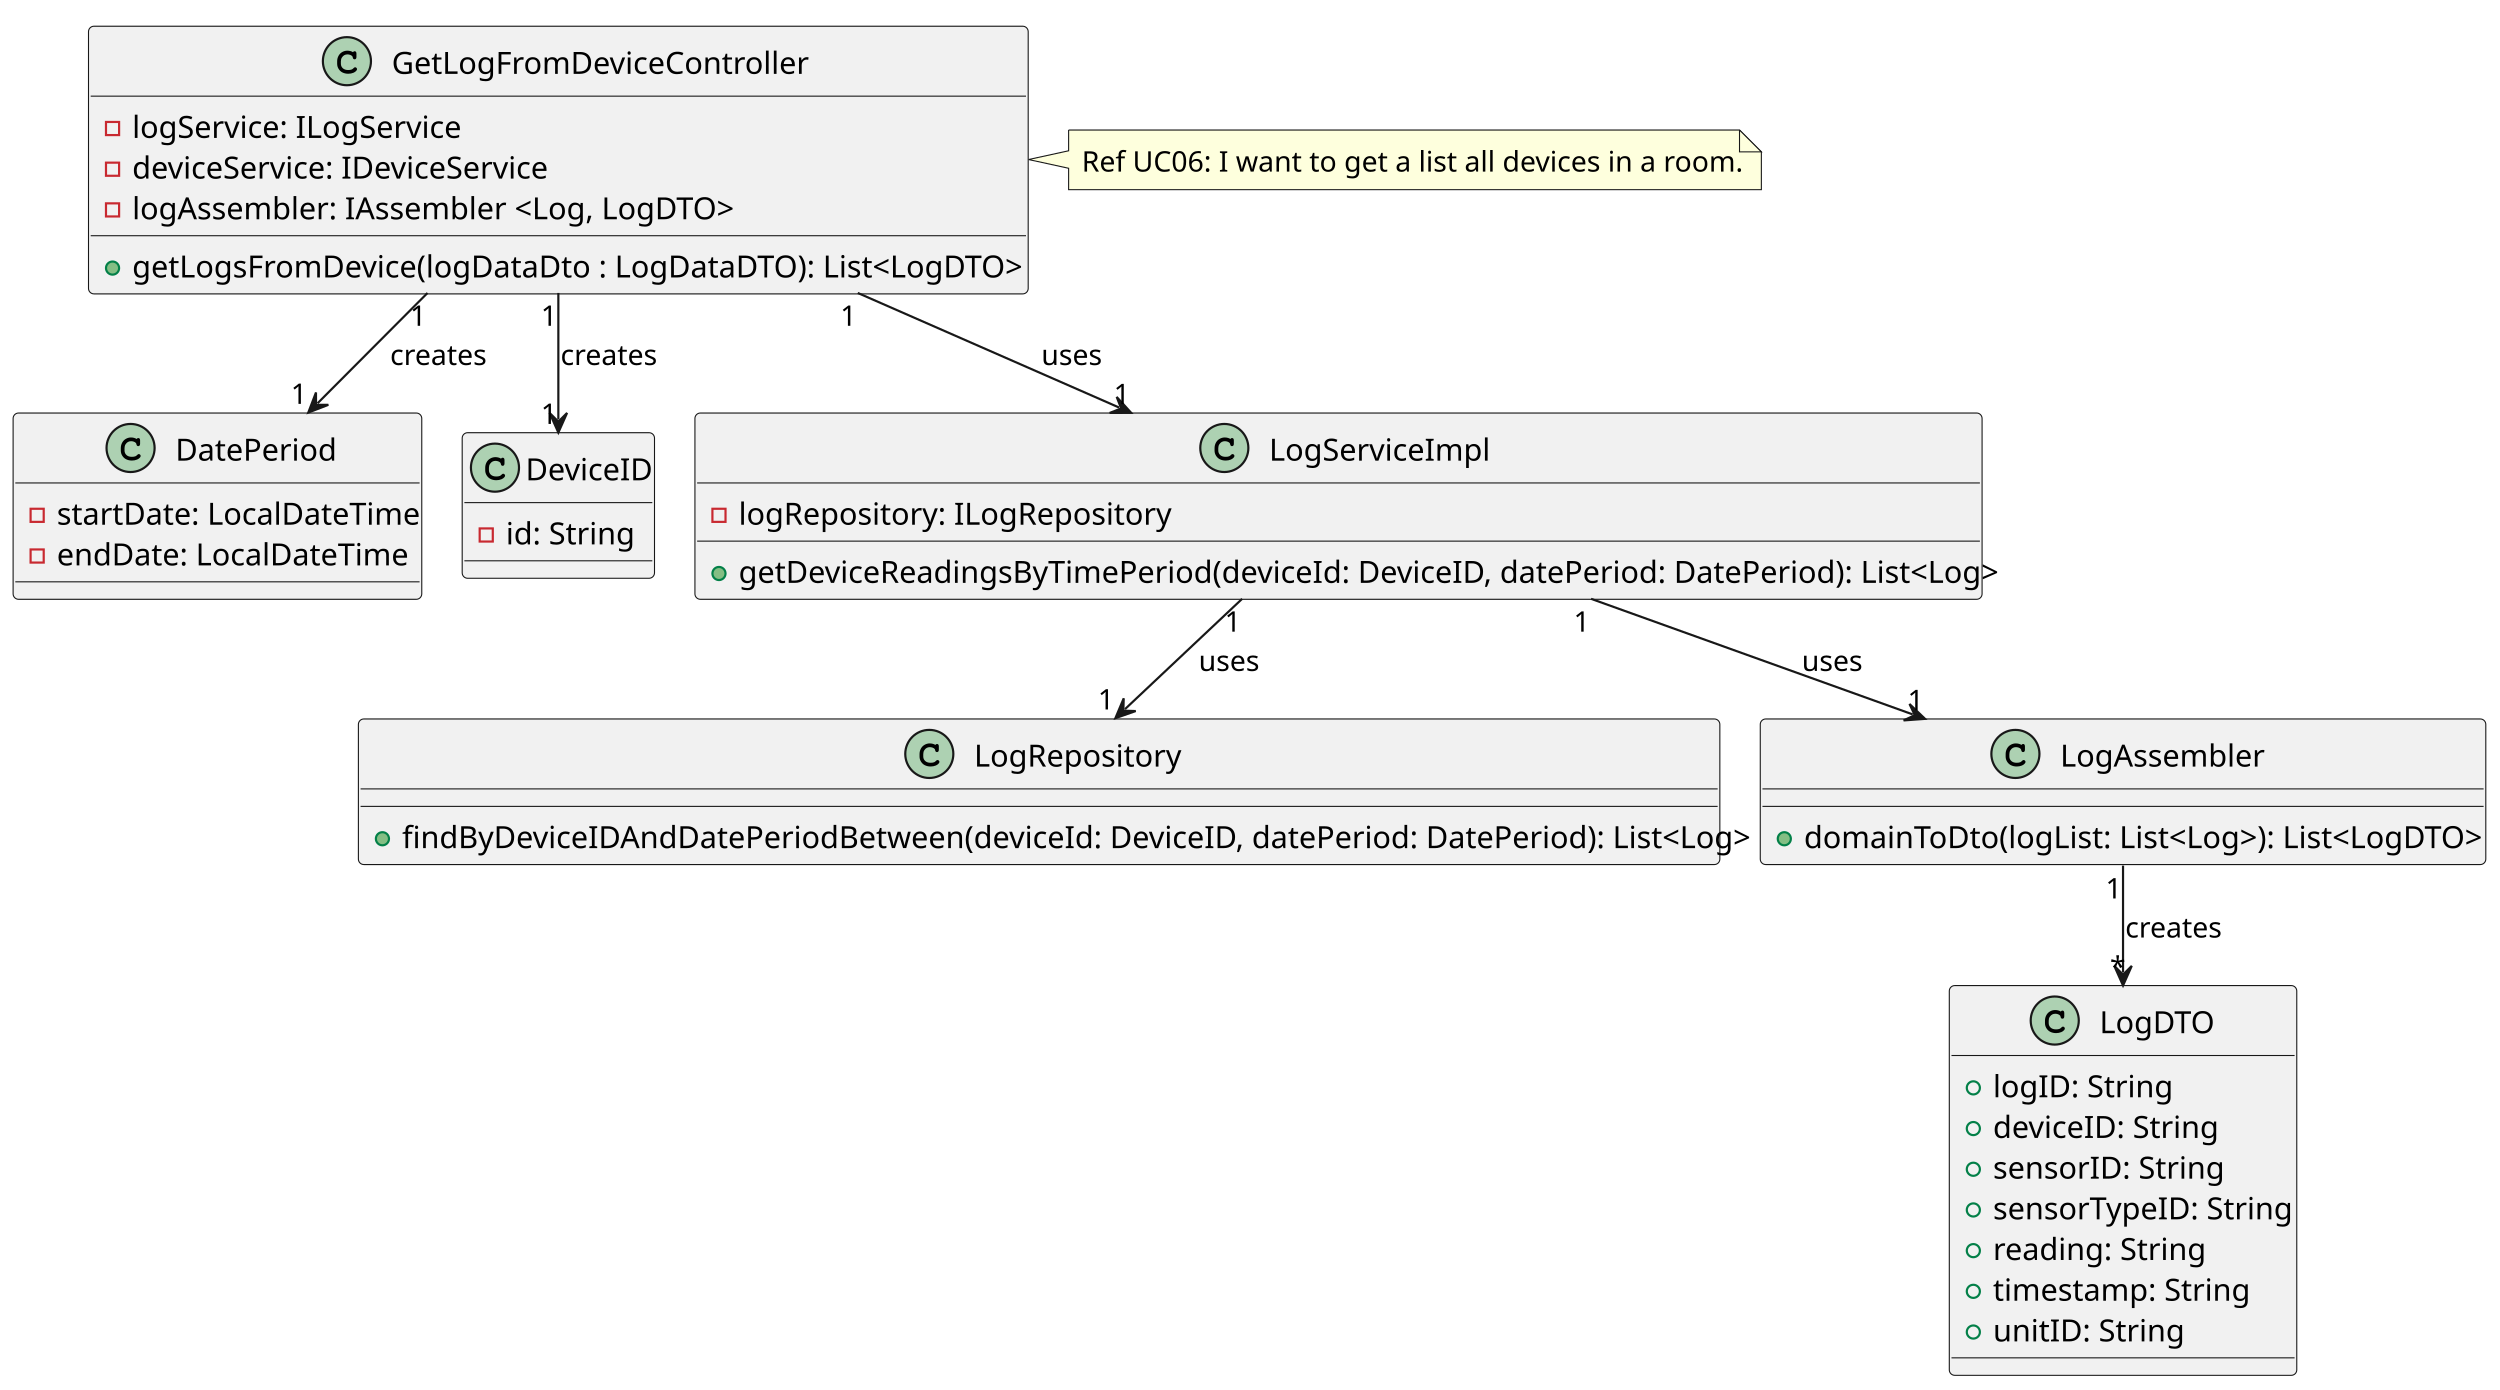
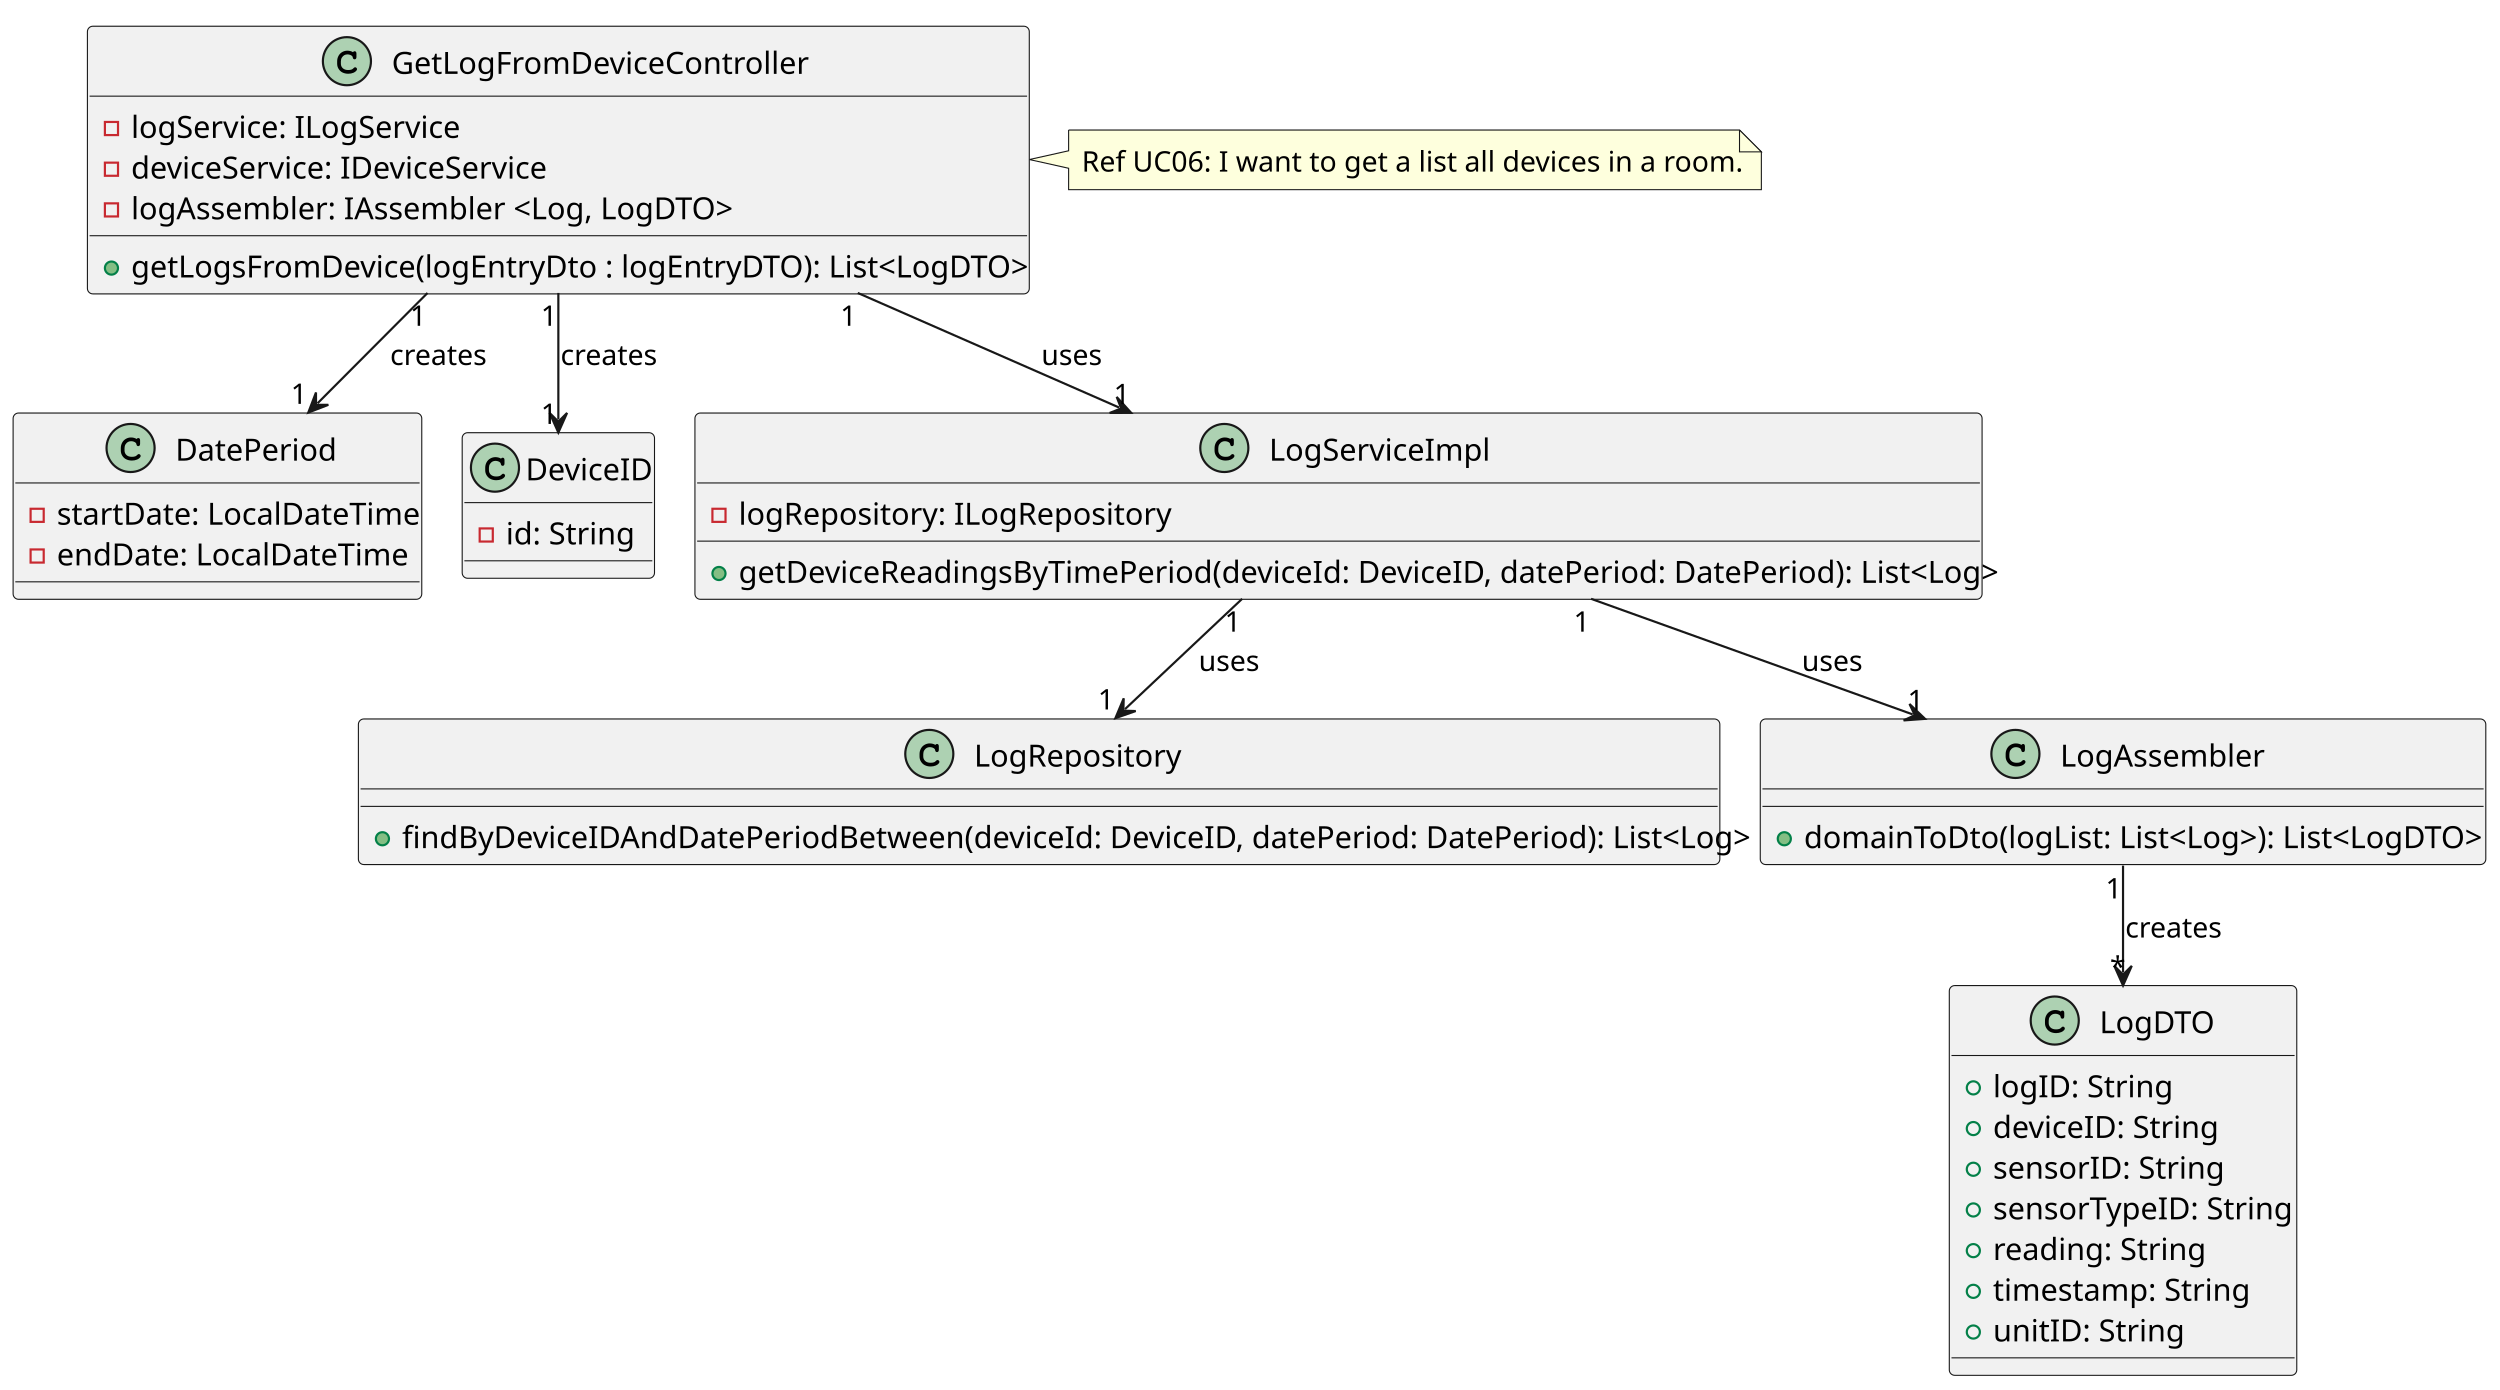
<svg xmlns="http://www.w3.org/2000/svg" contentStyleType="text/css" height="636px" preserveAspectRatio="none" style="width:1144px;height:636px;background:#FFFFFF;" version="1.1" viewBox="0 0 1144 636" width="1144px" zoomAndPan="magnify">
  <defs />
  <g>
    <g id="elem_GetLogFromDeviceController">
-       <rect codeLine="3" fill="#F1F1F1" height="122.484" id="GetLogFromDeviceController" rx="2.5" ry="2.5" style="stroke:#181818;stroke-width:0.5;" width="430" x="40.5" y="12" />
+       <rect codeLine="3" fill="#F1F1F1" height="122.484" id="GetLogFromDeviceController" rx="2.5" ry="2.5" style="stroke:#181818;stroke-width:0.5;" width="431" x="40" y="12" />
      <ellipse cx="158.75" cy="28" fill="#ADD1B2" rx="11" ry="11" style="stroke:#181818;stroke-width:1.0;" />
      <path d="M161.516,23.875 Q161.672,23.656 161.859,23.547 Q162.047,23.438 162.266,23.438 Q162.641,23.438 162.875,23.703 Q163.109,23.953 163.109,24.562 L163.109,26.016 Q163.109,26.625 162.875,26.891 Q162.641,27.156 162.266,27.156 Q161.922,27.156 161.719,26.953 Q161.516,26.766 161.406,26.25 Q161.359,25.891 161.172,25.703 Q160.844,25.328 160.234,25.109 Q159.625,24.891 159,24.891 Q158.234,24.891 157.594,25.219 Q156.969,25.547 156.469,26.297 Q155.984,27.047 155.984,28.078 L155.984,29.172 Q155.984,30.406 156.875,31.234 Q157.766,32.047 159.359,32.047 Q160.297,32.047 160.953,31.797 Q161.344,31.641 161.766,31.203 Q162.031,30.938 162.172,30.859 Q162.328,30.781 162.531,30.781 Q162.859,30.781 163.109,31.047 Q163.375,31.297 163.375,31.641 Q163.375,31.984 163.031,32.391 Q162.531,32.969 161.734,33.297 Q160.656,33.75 159.359,33.75 Q157.844,33.75 156.641,33.125 Q155.656,32.625 154.969,31.562 Q154.281,30.484 154.281,29.203 L154.281,28.047 Q154.281,26.719 154.891,25.578 Q155.516,24.422 156.609,23.812 Q157.703,23.188 158.938,23.188 Q159.672,23.188 160.312,23.359 Q160.969,23.516 161.516,23.875 Z " fill="#000000" />
      <text fill="#000000" font-family="sans-serif" font-size="14" lengthAdjust="spacing" textLength="185" x="179.25" y="33.797">GetLogFromDeviceController</text>
-       <line style="stroke:#181818;stroke-width:0.5;" x1="41.5" x2="469.5" y1="44" y2="44" />
-       <rect fill="none" height="6" style="stroke:#C82930;stroke-width:1.0;" width="6" x="48.5" y="55.81" />
-       <text fill="#000000" font-family="sans-serif" font-size="14" lengthAdjust="spacing" textLength="148" x="60.5" y="63.107">logService: ILogService</text>
-       <rect fill="none" height="6" style="stroke:#C82930;stroke-width:1.0;" width="6" x="48.5" y="74.432" />
-       <text fill="#000000" font-family="sans-serif" font-size="14" lengthAdjust="spacing" textLength="189" x="60.5" y="81.728">deviceService: IDeviceService</text>
-       <rect fill="none" height="6" style="stroke:#C82930;stroke-width:1.0;" width="6" x="48.5" y="93.053" />
-       <text fill="#000000" font-family="sans-serif" font-size="14" lengthAdjust="spacing" textLength="268" x="60.5" y="100.35">logAssembler: IAssembler &lt;Log, LogDTO&gt;</text>
-       <line style="stroke:#181818;stroke-width:0.5;" x1="41.5" x2="469.5" y1="107.863" y2="107.863" />
-       <ellipse cx="51.5" cy="122.674" fill="#84BE84" rx="3" ry="3" style="stroke:#038048;stroke-width:1.0;" />
-       <text fill="#000000" font-family="sans-serif" font-size="14" lengthAdjust="spacing" textLength="404" x="60.5" y="126.971">getLogsFromDevice(logDataDto : LogDataDTO): List&lt;LogDTO&gt;</text>
+       <line style="stroke:#181818;stroke-width:0.5;" x1="41" x2="470" y1="44" y2="44" />
+       <rect fill="none" height="6" style="stroke:#C82930;stroke-width:1.0;" width="6" x="48" y="55.81" />
+       <text fill="#000000" font-family="sans-serif" font-size="14" lengthAdjust="spacing" textLength="148" x="60" y="63.107">logService: ILogService</text>
+       <rect fill="none" height="6" style="stroke:#C82930;stroke-width:1.0;" width="6" x="48" y="74.432" />
+       <text fill="#000000" font-family="sans-serif" font-size="14" lengthAdjust="spacing" textLength="189" x="60" y="81.728">deviceService: IDeviceService</text>
+       <rect fill="none" height="6" style="stroke:#C82930;stroke-width:1.0;" width="6" x="48" y="93.053" />
+       <text fill="#000000" font-family="sans-serif" font-size="14" lengthAdjust="spacing" textLength="268" x="60" y="100.35">logAssembler: IAssembler &lt;Log, LogDTO&gt;</text>
+       <line style="stroke:#181818;stroke-width:0.5;" x1="41" x2="470" y1="107.863" y2="107.863" />
+       <ellipse cx="51" cy="122.674" fill="#84BE84" rx="3" ry="3" style="stroke:#038048;stroke-width:1.0;" />
+       <text fill="#000000" font-family="sans-serif" font-size="14" lengthAdjust="spacing" textLength="405" x="60" y="126.971">getLogsFromDevice(logEntryDto : logEntryDTO): List&lt;LogDTO&gt;</text>
    </g>
    <g id="elem_GMN3">
-       <path d="M489,59.5 L489,69 L470.641,73 L489,77 L489,86.791 A0,0 0 0 0 489,86.791 L806,86.791 A0,0 0 0 0 806,86.791 L806,69.5 L796,59.5 L489,59.5 A0,0 0 0 0 489,59.5 " fill="#FEFFDD" style="stroke:#181818;stroke-width:0.5;" />
+       <path d="M489,59.5 L489,69 L471.023,73 L489,77 L489,86.791 A0,0 0 0 0 489,86.791 L806,86.791 A0,0 0 0 0 806,86.791 L806,69.5 L796,59.5 L489,59.5 A0,0 0 0 0 489,59.5 " fill="#FEFFDD" style="stroke:#181818;stroke-width:0.5;" />
      <path d="M796,59.5 L796,69.5 L806,69.5 L796,59.5 " fill="#FEFFDD" style="stroke:#181818;stroke-width:0.5;" />
      <text fill="#000000" font-family="sans-serif" font-size="13" lengthAdjust="spacing" textLength="296" x="495" y="78.528">Ref UC06:  I want to get a list all devices in a room.</text>
    </g>
    <g id="elem_DatePeriod">
      <rect codeLine="15" fill="#F1F1F1" height="85.242" id="DatePeriod" rx="2.5" ry="2.5" style="stroke:#181818;stroke-width:0.5;" width="187" x="6" y="189" />
      <ellipse cx="59.75" cy="205" fill="#ADD1B2" rx="11" ry="11" style="stroke:#181818;stroke-width:1.0;" />
      <path d="M62.516,200.875 Q62.672,200.656 62.859,200.547 Q63.047,200.438 63.266,200.438 Q63.641,200.438 63.875,200.703 Q64.109,200.953 64.109,201.562 L64.109,203.016 Q64.109,203.625 63.875,203.891 Q63.641,204.156 63.266,204.156 Q62.922,204.156 62.719,203.953 Q62.516,203.766 62.406,203.25 Q62.359,202.891 62.172,202.703 Q61.844,202.328 61.234,202.109 Q60.625,201.891 60,201.891 Q59.234,201.891 58.594,202.219 Q57.969,202.547 57.469,203.297 Q56.984,204.047 56.984,205.078 L56.984,206.172 Q56.984,207.406 57.875,208.234 Q58.766,209.047 60.359,209.047 Q61.297,209.047 61.953,208.797 Q62.344,208.641 62.766,208.203 Q63.031,207.938 63.172,207.859 Q63.328,207.781 63.531,207.781 Q63.859,207.781 64.109,208.047 Q64.375,208.297 64.375,208.641 Q64.375,208.984 64.031,209.391 Q63.531,209.969 62.734,210.297 Q61.656,210.75 60.359,210.75 Q58.844,210.75 57.641,210.125 Q56.656,209.625 55.969,208.562 Q55.281,207.484 55.281,206.203 L55.281,205.047 Q55.281,203.719 55.891,202.578 Q56.516,201.422 57.609,200.812 Q58.703,200.188 59.938,200.188 Q60.672,200.188 61.312,200.359 Q61.969,200.516 62.516,200.875 Z " fill="#000000" />
      <text fill="#000000" font-family="sans-serif" font-size="14" lengthAdjust="spacing" textLength="71" x="80.25" y="210.797">DatePeriod</text>
      <line style="stroke:#181818;stroke-width:0.5;" x1="7" x2="192" y1="221" y2="221" />
      <rect fill="none" height="6" style="stroke:#C82930;stroke-width:1.0;" width="6" x="14" y="232.81" />
      <text fill="#000000" font-family="sans-serif" font-size="14" lengthAdjust="spacing" textLength="161" x="26" y="240.107">startDate: LocalDateTime</text>
      <rect fill="none" height="6" style="stroke:#C82930;stroke-width:1.0;" width="6" x="14" y="251.432" />
      <text fill="#000000" font-family="sans-serif" font-size="14" lengthAdjust="spacing" textLength="157" x="26" y="258.728">endDate: LocalDateTime</text>
      <line style="stroke:#181818;stroke-width:0.5;" x1="7" x2="192" y1="266.242" y2="266.242" />
    </g>
    <g id="elem_DeviceID">
      <rect codeLine="20" fill="#F1F1F1" height="66.621" id="DeviceID" rx="2.5" ry="2.5" style="stroke:#181818;stroke-width:0.5;" width="88" x="211.5" y="198" />
      <ellipse cx="226.5" cy="214" fill="#ADD1B2" rx="11" ry="11" style="stroke:#181818;stroke-width:1.0;" />
      <path d="M229.266,209.875 Q229.422,209.656 229.609,209.547 Q229.797,209.438 230.016,209.438 Q230.391,209.438 230.625,209.703 Q230.859,209.953 230.859,210.562 L230.859,212.016 Q230.859,212.625 230.625,212.891 Q230.391,213.156 230.016,213.156 Q229.672,213.156 229.469,212.953 Q229.266,212.766 229.156,212.25 Q229.109,211.891 228.922,211.703 Q228.594,211.328 227.984,211.109 Q227.375,210.891 226.75,210.891 Q225.984,210.891 225.344,211.219 Q224.719,211.547 224.219,212.297 Q223.734,213.047 223.734,214.078 L223.734,215.172 Q223.734,216.406 224.625,217.234 Q225.516,218.047 227.109,218.047 Q228.047,218.047 228.703,217.797 Q229.094,217.641 229.516,217.203 Q229.781,216.938 229.922,216.859 Q230.078,216.781 230.281,216.781 Q230.609,216.781 230.859,217.047 Q231.125,217.297 231.125,217.641 Q231.125,217.984 230.781,218.391 Q230.281,218.969 229.484,219.297 Q228.406,219.75 227.109,219.75 Q225.594,219.75 224.391,219.125 Q223.406,218.625 222.719,217.562 Q222.031,216.484 222.031,215.203 L222.031,214.047 Q222.031,212.719 222.641,211.578 Q223.266,210.422 224.359,209.812 Q225.453,209.188 226.688,209.188 Q227.422,209.188 228.062,209.359 Q228.719,209.516 229.266,209.875 Z " fill="#000000" />
      <text fill="#000000" font-family="sans-serif" font-size="14" lengthAdjust="spacing" textLength="56" x="240.5" y="219.797">DeviceID</text>
      <line style="stroke:#181818;stroke-width:0.5;" x1="212.5" x2="298.5" y1="230" y2="230" />
      <rect fill="none" height="6" style="stroke:#C82930;stroke-width:1.0;" width="6" x="219.5" y="241.81" />
      <text fill="#000000" font-family="sans-serif" font-size="14" lengthAdjust="spacing" textLength="56" x="231.5" y="249.107">id: String</text>
      <line style="stroke:#181818;stroke-width:0.5;" x1="212.5" x2="298.5" y1="256.621" y2="256.621" />
    </g>
    <g id="elem_LogServiceImpl">
      <rect codeLine="24" fill="#F1F1F1" height="85.242" id="LogServiceImpl" rx="2.5" ry="2.5" style="stroke:#181818;stroke-width:0.5;" width="589" x="318" y="189" />
      <ellipse cx="560.25" cy="205" fill="#ADD1B2" rx="11" ry="11" style="stroke:#181818;stroke-width:1.0;" />
      <path d="M563.016,200.875 Q563.172,200.656 563.359,200.547 Q563.547,200.438 563.766,200.438 Q564.141,200.438 564.375,200.703 Q564.609,200.953 564.609,201.562 L564.609,203.016 Q564.609,203.625 564.375,203.891 Q564.141,204.156 563.766,204.156 Q563.422,204.156 563.219,203.953 Q563.016,203.766 562.906,203.25 Q562.859,202.891 562.672,202.703 Q562.344,202.328 561.734,202.109 Q561.125,201.891 560.5,201.891 Q559.734,201.891 559.094,202.219 Q558.469,202.547 557.969,203.297 Q557.484,204.047 557.484,205.078 L557.484,206.172 Q557.484,207.406 558.375,208.234 Q559.266,209.047 560.859,209.047 Q561.797,209.047 562.453,208.797 Q562.844,208.641 563.266,208.203 Q563.531,207.938 563.672,207.859 Q563.828,207.781 564.031,207.781 Q564.359,207.781 564.609,208.047 Q564.875,208.297 564.875,208.641 Q564.875,208.984 564.531,209.391 Q564.031,209.969 563.234,210.297 Q562.156,210.75 560.859,210.75 Q559.344,210.75 558.141,210.125 Q557.156,209.625 556.469,208.562 Q555.781,207.484 555.781,206.203 L555.781,205.047 Q555.781,203.719 556.391,202.578 Q557.016,201.422 558.109,200.812 Q559.203,200.188 560.438,200.188 Q561.172,200.188 561.812,200.359 Q562.469,200.516 563.016,200.875 Z " fill="#000000" />
      <text fill="#000000" font-family="sans-serif" font-size="14" lengthAdjust="spacing" textLength="96" x="580.75" y="210.797">LogServiceImpl</text>
      <line style="stroke:#181818;stroke-width:0.5;" x1="319" x2="906" y1="221" y2="221" />
      <rect fill="none" height="6" style="stroke:#C82930;stroke-width:1.0;" width="6" x="326" y="232.81" />
      <text fill="#000000" font-family="sans-serif" font-size="14" lengthAdjust="spacing" textLength="190" x="338" y="240.107">logRepository: ILogRepository</text>
      <line style="stroke:#181818;stroke-width:0.5;" x1="319" x2="906" y1="247.621" y2="247.621" />
      <ellipse cx="329" cy="262.432" fill="#84BE84" rx="3" ry="3" style="stroke:#038048;stroke-width:1.0;" />
      <text fill="#000000" font-family="sans-serif" font-size="14" lengthAdjust="spacing" textLength="563" x="338" y="266.728">getDeviceReadingsByTimePeriod(deviceId: DeviceID, datePeriod: DatePeriod): List&lt;Log&gt;</text>
    </g>
    <g id="elem_LogRepository">
      <rect codeLine="30" fill="#F1F1F1" height="66.621" id="LogRepository" rx="2.5" ry="2.5" style="stroke:#181818;stroke-width:0.5;" width="623" x="164" y="329" />
      <ellipse cx="425.25" cy="345" fill="#ADD1B2" rx="11" ry="11" style="stroke:#181818;stroke-width:1.0;" />
      <path d="M428.016,340.875 Q428.172,340.656 428.359,340.547 Q428.547,340.438 428.766,340.438 Q429.141,340.438 429.375,340.703 Q429.609,340.953 429.609,341.562 L429.609,343.016 Q429.609,343.625 429.375,343.891 Q429.141,344.156 428.766,344.156 Q428.422,344.156 428.219,343.953 Q428.016,343.766 427.906,343.25 Q427.859,342.891 427.672,342.703 Q427.344,342.328 426.734,342.109 Q426.125,341.891 425.5,341.891 Q424.734,341.891 424.094,342.219 Q423.469,342.547 422.969,343.297 Q422.484,344.047 422.484,345.078 L422.484,346.172 Q422.484,347.406 423.375,348.234 Q424.266,349.047 425.859,349.047 Q426.797,349.047 427.453,348.797 Q427.844,348.641 428.266,348.203 Q428.531,347.938 428.672,347.859 Q428.828,347.781 429.031,347.781 Q429.359,347.781 429.609,348.047 Q429.875,348.297 429.875,348.641 Q429.875,348.984 429.531,349.391 Q429.031,349.969 428.234,350.297 Q427.156,350.75 425.859,350.75 Q424.344,350.75 423.141,350.125 Q422.156,349.625 421.469,348.562 Q420.781,347.484 420.781,346.203 L420.781,345.047 Q420.781,343.719 421.391,342.578 Q422.016,341.422 423.109,340.812 Q424.203,340.188 425.438,340.188 Q426.172,340.188 426.812,340.359 Q427.469,340.516 428.016,340.875 Z " fill="#000000" />
      <text fill="#000000" font-family="sans-serif" font-size="14" lengthAdjust="spacing" textLength="92" x="445.75" y="350.797">LogRepository</text>
      <line style="stroke:#181818;stroke-width:0.5;" x1="165" x2="786" y1="361" y2="361" />
      <line style="stroke:#181818;stroke-width:0.5;" x1="165" x2="786" y1="369" y2="369" />
      <ellipse cx="175" cy="383.81" fill="#84BE84" rx="3" ry="3" style="stroke:#038048;stroke-width:1.0;" />
      <text fill="#000000" font-family="sans-serif" font-size="14" lengthAdjust="spacing" textLength="597" x="184" y="388.107">findByDeviceIDAndDatePeriodBetween(deviceId: DeviceID, datePeriod: DatePeriod): List&lt;Log&gt;</text>
    </g>
    <g id="elem_LogAssembler">
      <rect codeLine="35" fill="#F1F1F1" height="66.621" id="LogAssembler" rx="2.5" ry="2.5" style="stroke:#181818;stroke-width:0.5;" width="332" x="805.5" y="329" />
      <ellipse cx="922.25" cy="345" fill="#ADD1B2" rx="11" ry="11" style="stroke:#181818;stroke-width:1.0;" />
      <path d="M925.016,340.875 Q925.172,340.656 925.359,340.547 Q925.547,340.438 925.766,340.438 Q926.141,340.438 926.375,340.703 Q926.609,340.953 926.609,341.562 L926.609,343.016 Q926.609,343.625 926.375,343.891 Q926.141,344.156 925.766,344.156 Q925.422,344.156 925.219,343.953 Q925.016,343.766 924.906,343.25 Q924.859,342.891 924.672,342.703 Q924.344,342.328 923.734,342.109 Q923.125,341.891 922.5,341.891 Q921.734,341.891 921.094,342.219 Q920.469,342.547 919.969,343.297 Q919.484,344.047 919.484,345.078 L919.484,346.172 Q919.484,347.406 920.375,348.234 Q921.266,349.047 922.859,349.047 Q923.797,349.047 924.453,348.797 Q924.844,348.641 925.266,348.203 Q925.531,347.938 925.672,347.859 Q925.828,347.781 926.031,347.781 Q926.359,347.781 926.609,348.047 Q926.875,348.297 926.875,348.641 Q926.875,348.984 926.531,349.391 Q926.031,349.969 925.234,350.297 Q924.156,350.75 922.859,350.75 Q921.344,350.75 920.141,350.125 Q919.156,349.625 918.469,348.562 Q917.781,347.484 917.781,346.203 L917.781,345.047 Q917.781,343.719 918.391,342.578 Q919.016,341.422 920.109,340.812 Q921.203,340.188 922.438,340.188 Q923.172,340.188 923.812,340.359 Q924.469,340.516 925.016,340.875 Z " fill="#000000" />
      <text fill="#000000" font-family="sans-serif" font-size="14" lengthAdjust="spacing" textLength="90" x="942.75" y="350.797">LogAssembler</text>
      <line style="stroke:#181818;stroke-width:0.5;" x1="806.5" x2="1136.5" y1="361" y2="361" />
      <line style="stroke:#181818;stroke-width:0.5;" x1="806.5" x2="1136.5" y1="369" y2="369" />
      <ellipse cx="816.5" cy="383.81" fill="#84BE84" rx="3" ry="3" style="stroke:#038048;stroke-width:1.0;" />
      <text fill="#000000" font-family="sans-serif" font-size="14" lengthAdjust="spacing" textLength="306" x="825.5" y="388.107">domainToDto(logList: List&lt;Log&gt;): List&lt;LogDTO&gt;</text>
    </g>
    <g id="elem_LogDTO">
      <rect codeLine="39" fill="#F1F1F1" height="178.348" id="LogDTO" rx="2.5" ry="2.5" style="stroke:#181818;stroke-width:0.5;" width="159" x="892" y="451" />
      <ellipse cx="940.25" cy="467" fill="#ADD1B2" rx="11" ry="11" style="stroke:#181818;stroke-width:1.0;" />
      <path d="M943.016,462.875 Q943.172,462.656 943.359,462.547 Q943.547,462.438 943.766,462.438 Q944.141,462.438 944.375,462.703 Q944.609,462.953 944.609,463.562 L944.609,465.016 Q944.609,465.625 944.375,465.891 Q944.141,466.156 943.766,466.156 Q943.422,466.156 943.219,465.953 Q943.016,465.766 942.906,465.25 Q942.859,464.891 942.672,464.703 Q942.344,464.328 941.734,464.109 Q941.125,463.891 940.5,463.891 Q939.734,463.891 939.094,464.219 Q938.469,464.547 937.969,465.297 Q937.484,466.047 937.484,467.078 L937.484,468.172 Q937.484,469.406 938.375,470.234 Q939.266,471.047 940.859,471.047 Q941.797,471.047 942.453,470.797 Q942.844,470.641 943.266,470.203 Q943.531,469.938 943.672,469.859 Q943.828,469.781 944.031,469.781 Q944.359,469.781 944.609,470.047 Q944.875,470.297 944.875,470.641 Q944.875,470.984 944.531,471.391 Q944.031,471.969 943.234,472.297 Q942.156,472.75 940.859,472.75 Q939.344,472.75 938.141,472.125 Q937.156,471.625 936.469,470.562 Q935.781,469.484 935.781,468.203 L935.781,467.047 Q935.781,465.719 936.391,464.578 Q937.016,463.422 938.109,462.812 Q939.203,462.188 940.438,462.188 Q941.172,462.188 941.812,462.359 Q942.469,462.516 943.016,462.875 Z " fill="#000000" />
      <text fill="#000000" font-family="sans-serif" font-size="14" lengthAdjust="spacing" textLength="54" x="960.75" y="472.797">LogDTO</text>
      <line style="stroke:#181818;stroke-width:0.5;" x1="893" x2="1050" y1="483" y2="483" />
      <ellipse cx="903" cy="497.81" fill="none" rx="3" ry="3" style="stroke:#038048;stroke-width:1.0;" />
      <text fill="#000000" font-family="sans-serif" font-size="14" lengthAdjust="spacing" textLength="77" x="912" y="502.107">logID: String</text>
      <ellipse cx="903" cy="516.432" fill="none" rx="3" ry="3" style="stroke:#038048;stroke-width:1.0;" />
      <text fill="#000000" font-family="sans-serif" font-size="14" lengthAdjust="spacing" textLength="99" x="912" y="520.729">deviceID: String</text>
      <ellipse cx="903" cy="535.053" fill="none" rx="3" ry="3" style="stroke:#038048;stroke-width:1.0;" />
      <text fill="#000000" font-family="sans-serif" font-size="14" lengthAdjust="spacing" textLength="101" x="912" y="539.35">sensorID: String</text>
      <ellipse cx="903" cy="553.674" fill="none" rx="3" ry="3" style="stroke:#038048;stroke-width:1.0;" />
      <text fill="#000000" font-family="sans-serif" font-size="14" lengthAdjust="spacing" textLength="133" x="912" y="557.971">sensorTypeID: String</text>
      <ellipse cx="903" cy="572.295" fill="none" rx="3" ry="3" style="stroke:#038048;stroke-width:1.0;" />
      <text fill="#000000" font-family="sans-serif" font-size="14" lengthAdjust="spacing" textLength="93" x="912" y="576.592">reading: String</text>
      <ellipse cx="903" cy="590.916" fill="none" rx="3" ry="3" style="stroke:#038048;stroke-width:1.0;" />
      <text fill="#000000" font-family="sans-serif" font-size="14" lengthAdjust="spacing" textLength="109" x="912" y="595.213">timestamp: String</text>
      <ellipse cx="903" cy="609.537" fill="none" rx="3" ry="3" style="stroke:#038048;stroke-width:1.0;" />
      <text fill="#000000" font-family="sans-serif" font-size="14" lengthAdjust="spacing" textLength="81" x="912" y="613.834">unitID: String</text>
      <line style="stroke:#181818;stroke-width:0.5;" x1="893" x2="1050" y1="621.348" y2="621.348" />
    </g>
    <polygon fill="#181818" points="517.629,188.911,510.992,181.634,513.05,186.903,507.78,188.961,517.629,188.911" style="stroke:#181818;stroke-width:1.0;" />
    <path d="M392.505,134.059 C434.289,152.377 473.79,169.693 512.134,186.502 " fill="none" style="stroke:#181818;stroke-width:1.0;" />
    <text fill="#000000" font-family="sans-serif" font-size="13" lengthAdjust="spacing" textLength="28" x="476.5" y="167.028">uses</text>
    <text fill="#000000" font-family="sans-serif" font-size="13" lengthAdjust="spacing" textLength="7" x="509.629" y="184.939">1</text>
    <text fill="#000000" font-family="sans-serif" font-size="13" lengthAdjust="spacing" textLength="7" x="384.505" y="149.088">1</text>
    <polygon fill="#181818" points="141.075,188.792,150.261,185.242,144.605,185.251,144.595,179.594,141.075,188.792" style="stroke:#181818;stroke-width:1.0;" />
    <path d="M195.632,134.059 C177.417,152.334 162.04,167.76 145.31,184.543 " fill="none" style="stroke:#181818;stroke-width:1.0;" />
    <text fill="#000000" font-family="sans-serif" font-size="13" lengthAdjust="spacing" textLength="43" x="178.5" y="167.028">creates</text>
    <text fill="#000000" font-family="sans-serif" font-size="13" lengthAdjust="spacing" textLength="7" x="133.075" y="184.821">1</text>
    <text fill="#000000" font-family="sans-serif" font-size="13" lengthAdjust="spacing" textLength="7" x="187.632" y="149.088">1</text>
    <polygon fill="#181818" points="255.5,197.954,259.5,188.954,255.5,192.954,251.5,188.954,255.5,197.954" style="stroke:#181818;stroke-width:1.0;" />
    <path d="M255.5,134.059 C255.5,155.781 255.5,173.483 255.5,191.954 " fill="none" style="stroke:#181818;stroke-width:1.0;" />
    <text fill="#000000" font-family="sans-serif" font-size="13" lengthAdjust="spacing" textLength="43" x="256.5" y="167.028">creates</text>
    <text fill="#000000" font-family="sans-serif" font-size="13" lengthAdjust="spacing" textLength="7" x="247.5" y="193.983">1</text>
    <text fill="#000000" font-family="sans-serif" font-size="13" lengthAdjust="spacing" textLength="7" x="247.5" y="149.088">1</text>
    <polygon fill="#181818" points="510.403,328.635,519.698,325.377,514.043,325.207,514.213,319.553,510.403,328.635" style="stroke:#181818;stroke-width:1.0;" />
    <path d="M568.398,274.026 C549.625,291.703 532.408,307.915 514.771,324.522 " fill="none" style="stroke:#181818;stroke-width:1.0;" />
    <text fill="#000000" font-family="sans-serif" font-size="13" lengthAdjust="spacing" textLength="28" x="548.5" y="307.028">uses</text>
    <text fill="#000000" font-family="sans-serif" font-size="13" lengthAdjust="spacing" textLength="7" x="502.403" y="324.663">1</text>
    <text fill="#000000" font-family="sans-serif" font-size="13" lengthAdjust="spacing" textLength="7" x="560.398" y="289.055">1</text>
    <polygon fill="#181818" points="880.904,328.946,873.787,322.138,876.198,327.255,871.081,329.667,880.904,328.946" style="stroke:#181818;stroke-width:1.0;" />
    <path d="M728.066,274.026 C777.567,291.814 828.884,310.254 875.257,326.917 " fill="none" style="stroke:#181818;stroke-width:1.0;" />
    <text fill="#000000" font-family="sans-serif" font-size="13" lengthAdjust="spacing" textLength="28" x="824.5" y="307.028">uses</text>
    <text fill="#000000" font-family="sans-serif" font-size="13" lengthAdjust="spacing" textLength="7" x="872.904" y="324.974">1</text>
    <text fill="#000000" font-family="sans-serif" font-size="13" lengthAdjust="spacing" textLength="7" x="720.066" y="289.055">1</text>
    <polygon fill="#181818" points="971.5,450.987,975.5,441.987,971.5,445.987,967.5,441.987,971.5,450.987" style="stroke:#181818;stroke-width:1.0;" />
    <path d="M971.5,396.099 C971.5,411.761 971.5,425.365 971.5,444.987 " fill="none" style="stroke:#181818;stroke-width:1.0;" />
    <text fill="#000000" font-family="sans-serif" font-size="13" lengthAdjust="spacing" textLength="43" x="972.5" y="429.028">creates</text>
    <text fill="#000000" font-family="sans-serif" font-size="13" lengthAdjust="spacing" textLength="5" x="965.5" y="447.015">*</text>
    <text fill="#000000" font-family="sans-serif" font-size="13" lengthAdjust="spacing" textLength="7" x="963.5" y="411.127">1</text>
  </g>
</svg>
